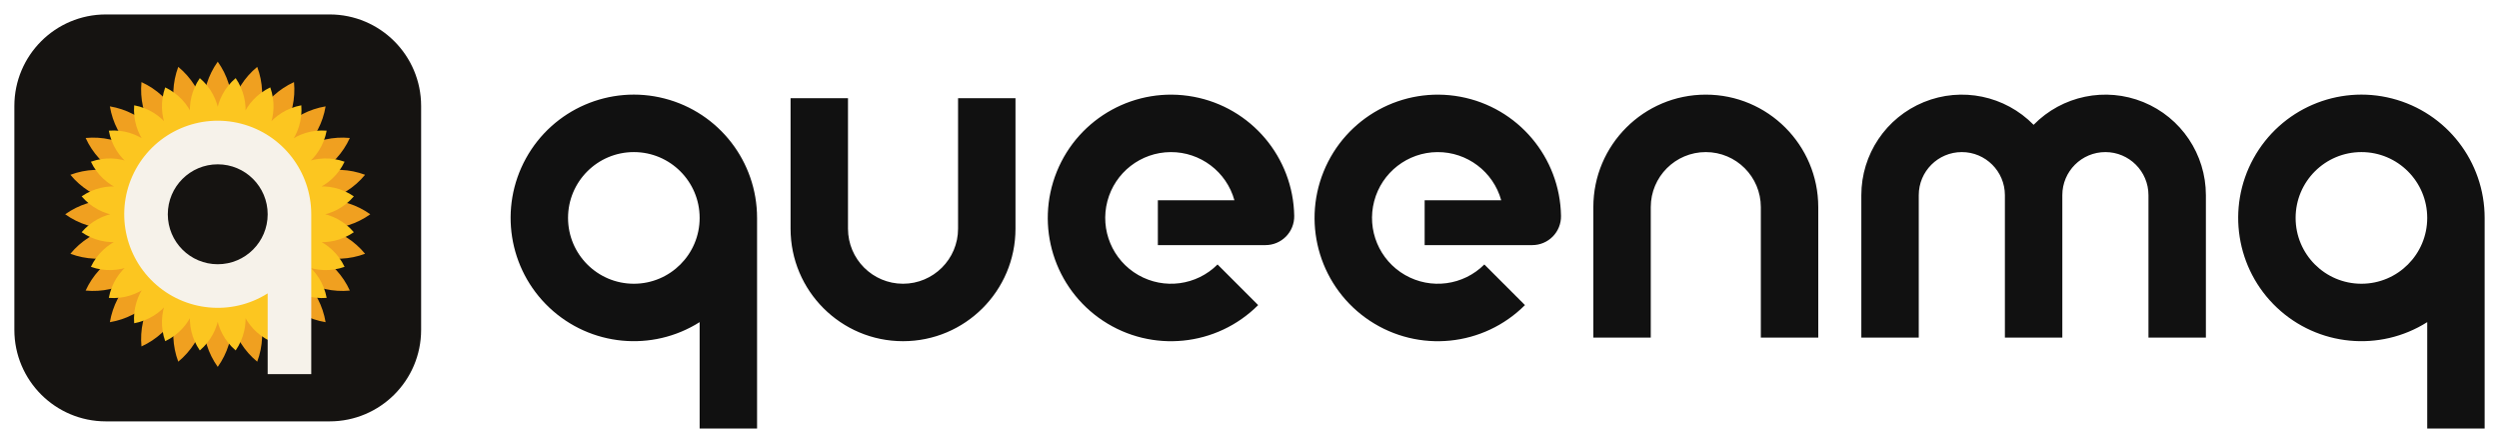
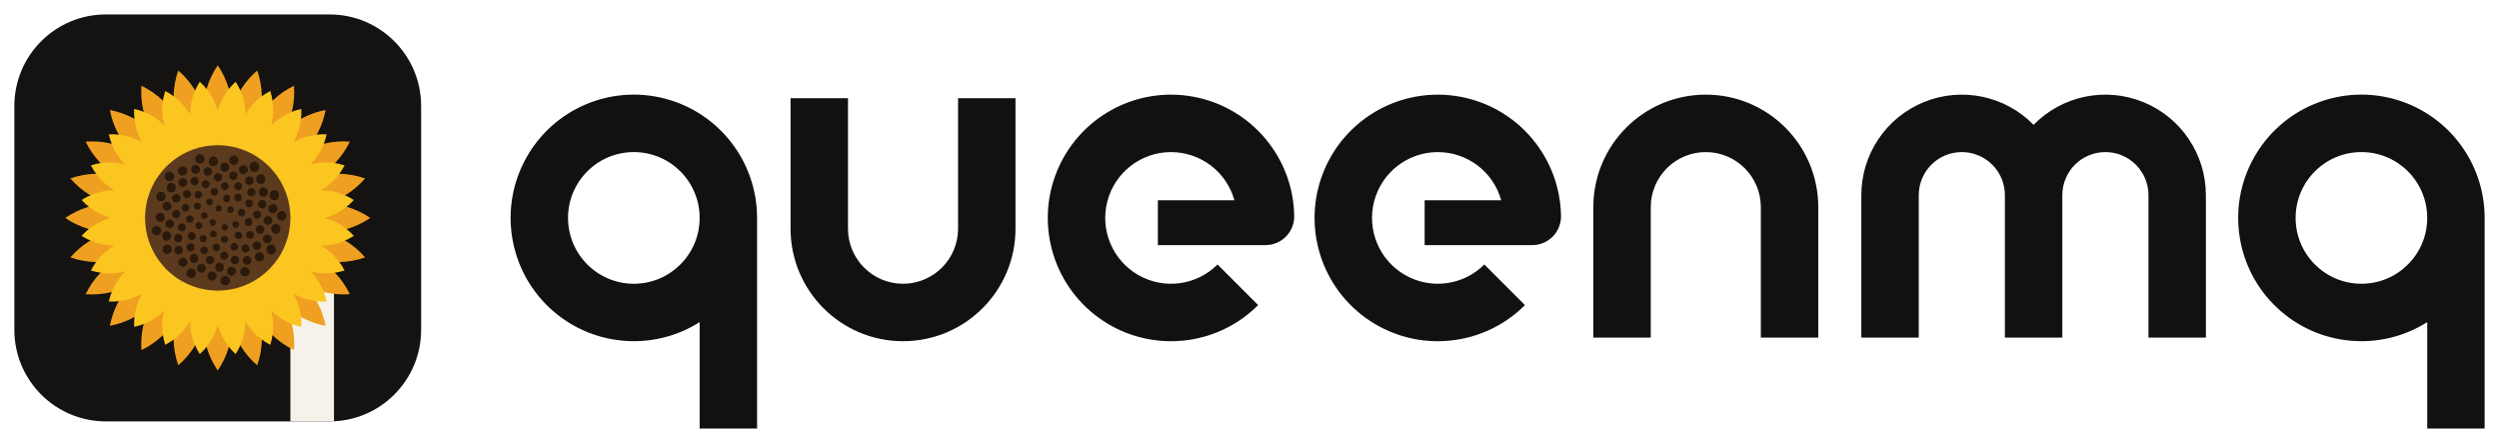
<svg xmlns="http://www.w3.org/2000/svg" viewBox="-6 -141 1044.4 185" width="1044" height="185">
-   <g id="icon" transform="translate(0,-135) scale(0.75893) translate(60.5,160)">
-     <rect x="-60.5" y="-160" width="224" height="224" rx="50.4" fill="#151311" />
-     <g id="petals-back" fill="#f0a020">
-       <path d="M51.5,-16A43.06,43.06 0 0 1 51.5,34A43.06,43.06 0 0 1 51.5,-16ZM42.7,-17.16A43.06,43.06 0 0 1 29.76,31.14A43.06,43.06 0 0 1 42.7,-17.16ZM34.5,-20.56A43.06,43.06 0 0 1 9.5,22.75A43.06,43.06 0 0 1 34.5,-20.56ZM27.46,-25.96A43.06,43.06 0 0 1 -7.9,9.4A43.06,43.06 0 0 1 27.46,-25.96ZM22.06,-33A43.06,43.06 0 0 1 -21.25,-8A43.06,43.06 0 0 1 22.06,-33ZM18.66,-41.2A43.06,43.06 0 0 1 -29.64,-28.26A43.06,43.06 0 0 1 18.66,-41.2ZM17.5,-50A43.06,43.06 0 0 1 -32.5,-50A43.06,43.06 0 0 1 17.5,-50ZM18.66,-58.8A43.06,43.06 0 0 1 -29.64,-71.74A43.06,43.06 0 0 1 18.66,-58.8ZM22.06,-67A43.06,43.06 0 0 1 -21.25,-92A43.06,43.06 0 0 1 22.06,-67ZM27.46,-74.04A43.06,43.06 0 0 1 -7.9,-109.4A43.06,43.06 0 0 1 27.46,-74.04ZM34.5,-79.44A43.06,43.06 0 0 1 9.5,-122.75A43.06,43.06 0 0 1 34.5,-79.44ZM42.7,-82.84A43.06,43.06 0 0 1 29.76,-131.14A43.06,43.06 0 0 1 42.7,-82.84ZM51.5,-84A43.06,43.06 0 0 1 51.5,-134A43.06,43.06 0 0 1 51.5,-84ZM60.3,-82.84A43.06,43.06 0 0 1 73.24,-131.14A43.06,43.06 0 0 1 60.3,-82.84ZM68.5,-79.44A43.06,43.06 0 0 1 93.5,-122.75A43.06,43.06 0 0 1 68.5,-79.44ZM75.54,-74.04A43.06,43.06 0 0 1 110.9,-109.4A43.06,43.06 0 0 1 75.54,-74.04ZM80.94,-67A43.06,43.06 0 0 1 124.25,-92A43.06,43.06 0 0 1 80.94,-67ZM84.34,-58.8A43.06,43.06 0 0 1 132.64,-71.74A43.06,43.06 0 0 1 84.34,-58.8ZM85.5,-50A43.06,43.06 0 0 1 135.5,-50A43.06,43.06 0 0 1 85.5,-50ZM84.34,-41.2A43.06,43.06 0 0 1 132.64,-28.26A43.06,43.06 0 0 1 84.34,-41.2ZM80.94,-33A43.06,43.06 0 0 1 124.25,-8A43.06,43.06 0 0 1 80.94,-33ZM75.54,-25.96A43.06,43.06 0 0 1 110.9,9.4A43.06,43.06 0 0 1 75.54,-25.96ZM68.5,-20.56A43.06,43.06 0 0 1 93.5,22.75A43.06,43.06 0 0 1 68.5,-20.56ZM60.3,-17.16A43.06,43.06 0 0 1 73.24,31.14A43.06,43.06 0 0 1 60.3,-17.16Z" />
-     </g>
-     <g id="petals-front" fill="#fcc620">
-       <path d="M47.06,-16.29A31.04,31.04 0 0 1 41.63,24.95A31.04,31.04 0 0 1 47.06,-16.29ZM38.49,-18.59A31.04,31.04 0 0 1 22.57,19.85A31.04,31.04 0 0 1 38.49,-18.59ZM30.8,-23.03A31.04,31.04 0 0 1 5.48,9.98A31.04,31.04 0 0 1 30.8,-23.03ZM24.53,-29.3A31.04,31.04 0 0 1 -8.48,-3.98A31.04,31.04 0 0 1 24.53,-29.3ZM20.09,-36.99A31.04,31.04 0 0 1 -18.35,-21.07A31.04,31.04 0 0 1 20.09,-36.99ZM17.79,-45.56A31.04,31.04 0 0 1 -23.45,-40.13A31.04,31.04 0 0 1 17.79,-45.56ZM17.79,-54.44A31.04,31.04 0 0 1 -23.45,-59.87A31.04,31.04 0 0 1 17.79,-54.44ZM20.09,-63.01A31.04,31.04 0 0 1 -18.35,-78.93A31.04,31.04 0 0 1 20.09,-63.01ZM24.53,-70.7A31.04,31.04 0 0 1 -8.48,-96.02A31.04,31.04 0 0 1 24.53,-70.7ZM30.8,-76.97A31.04,31.04 0 0 1 5.48,-109.98A31.04,31.04 0 0 1 30.8,-76.97ZM38.49,-81.41A31.04,31.04 0 0 1 22.57,-119.85A31.04,31.04 0 0 1 38.49,-81.41ZM47.06,-83.71A31.04,31.04 0 0 1 41.63,-124.95A31.04,31.04 0 0 1 47.06,-83.71ZM55.94,-83.71A31.04,31.04 0 0 1 61.37,-124.95A31.04,31.04 0 0 1 55.94,-83.71ZM64.51,-81.41A31.04,31.04 0 0 1 80.43,-119.85A31.04,31.04 0 0 1 64.51,-81.41ZM72.2,-76.97A31.04,31.04 0 0 1 97.52,-109.98A31.04,31.04 0 0 1 72.2,-76.97ZM78.47,-70.7A31.04,31.04 0 0 1 111.48,-96.02A31.04,31.04 0 0 1 78.47,-70.7ZM82.91,-63.01A31.04,31.04 0 0 1 121.35,-78.93A31.04,31.04 0 0 1 82.91,-63.01ZM85.21,-54.44A31.04,31.04 0 0 1 126.45,-59.87A31.04,31.04 0 0 1 85.21,-54.44ZM85.21,-45.56A31.04,31.04 0 0 1 126.45,-40.13A31.04,31.04 0 0 1 85.21,-45.56ZM82.91,-36.99A31.04,31.04 0 0 1 121.35,-21.07A31.04,31.04 0 0 1 82.91,-36.99ZM78.47,-29.3A31.04,31.04 0 0 1 111.48,-3.98A31.04,31.04 0 0 1 78.47,-29.3ZM72.2,-23.03A31.04,31.04 0 0 1 97.52,9.98A31.04,31.04 0 0 1 72.2,-23.03ZM64.51,-18.59A31.04,31.04 0 0 1 80.43,19.85A31.04,31.04 0 0 1 64.51,-18.59ZM55.94,-16.29A31.04,31.04 0 0 1 61.37,24.95A31.04,31.04 0 0 1 55.94,-16.29Z" />
-     </g>
-     <g id="q" fill="#f6f2ea">
-       <path d="M103,-50A51.5,51.5 0 1 0 79,-6.46L79,38L103,38ZM24,-50A27.5,27.5 0 0 1 79,-50A27.5,27.5 0 0 1 24,-50Z" />
-     </g>
+   <g id="icon" transform="translate(0,-135) scale(0.75893)">
+     <rect id="box" width="224" height="224" rx="50.4" fill="#151311" />
+     <path id="stem" fill="#f6f2ea" d="M152,112L176,112L176,224L152,224Z" />
+     <path id="petals-back" fill="#f0a020" d="M112,144A46.25,46.25 0 0 1 112,196A46.25,46.25 0 0 1 112,144ZM103.72,142.91A46.25,46.25 0 0 1 90.26,193.14A46.25,46.25 0 0 1 103.72,142.91ZM96,139.71A46.25,46.25 0 0 1 70,184.75A46.25,46.25 0 0 1 96,139.71ZM89.37,134.63A46.25,46.25 0 0 1 52.6,171.4A46.25,46.25 0 0 1 89.37,134.63ZM84.29,128A46.25,46.25 0 0 1 39.25,154A46.25,46.25 0 0 1 84.29,128ZM81.09,120.28A46.25,46.25 0 0 1 30.86,133.74A46.25,46.25 0 0 1 81.09,120.28ZM80,112A46.25,46.25 0 0 1 28,112A46.25,46.25 0 0 1 80,112ZM81.09,103.72A46.25,46.25 0 0 1 30.86,90.26A46.25,46.25 0 0 1 81.09,103.72ZM84.29,96A46.25,46.25 0 0 1 39.25,70A46.25,46.25 0 0 1 84.29,96ZM89.37,89.37A46.25,46.25 0 0 1 52.6,52.6A46.25,46.25 0 0 1 89.37,89.37ZM96,84.29A46.25,46.25 0 0 1 70,39.25A46.25,46.25 0 0 1 96,84.29ZM103.72,81.09A46.25,46.25 0 0 1 90.26,30.86A46.25,46.25 0 0 1 103.72,81.09ZM112,80A46.25,46.25 0 0 1 112,28A46.25,46.25 0 0 1 112,80ZM120.28,81.09A46.25,46.25 0 0 1 133.74,30.86A46.25,46.25 0 0 1 120.28,81.09ZM128,84.29A46.25,46.25 0 0 1 154,39.25A46.25,46.25 0 0 1 128,84.29ZM134.63,89.37A46.25,46.25 0 0 1 171.4,52.6A46.25,46.25 0 0 1 134.63,89.37ZM139.71,96A46.25,46.25 0 0 1 184.75,70A46.25,46.25 0 0 1 139.71,96ZM142.91,103.72A46.25,46.25 0 0 1 193.14,90.26A46.25,46.25 0 0 1 142.91,103.72ZM144,112A46.25,46.25 0 0 1 196,112A46.25,46.25 0 0 1 144,112ZM142.91,120.28A46.25,46.25 0 0 1 193.14,133.74A46.25,46.25 0 0 1 142.91,120.28ZM139.71,128A46.25,46.25 0 0 1 184.75,154A46.25,46.25 0 0 1 139.71,128ZM134.63,134.63A46.25,46.25 0 0 1 171.4,171.4A46.25,46.25 0 0 1 134.63,134.63ZM128,139.71A46.25,46.25 0 0 1 154,184.75A46.25,46.25 0 0 1 128,139.71ZM120.28,142.91A46.25,46.25 0 0 1 133.74,193.14A46.25,46.25 0 0 1 120.28,142.91Z" />
+     <path id="petals-front" fill="#fcc620" d="M107.82,143.73A33.7,33.7 0 0 1 102.13,186.95A33.7,33.7 0 0 1 107.82,143.73ZM99.75,141.56A33.7,33.7 0 0 1 83.07,181.85A33.7,33.7 0 0 1 99.75,141.56ZM92.52,137.39A33.7,33.7 0 0 1 65.98,171.98A33.7,33.7 0 0 1 92.52,137.39ZM86.61,131.48A33.7,33.7 0 0 1 52.02,158.02A33.7,33.7 0 0 1 86.61,131.48ZM82.44,124.25A33.7,33.7 0 0 1 42.15,140.93A33.7,33.7 0 0 1 82.44,124.25ZM80.27,116.18A33.7,33.7 0 0 1 37.05,121.87A33.7,33.7 0 0 1 80.27,116.18ZM80.27,107.82A33.7,33.7 0 0 1 37.05,102.13A33.7,33.7 0 0 1 80.27,107.82ZM82.44,99.75A33.7,33.7 0 0 1 42.15,83.07A33.7,33.7 0 0 1 82.44,99.75ZM86.61,92.52A33.7,33.7 0 0 1 52.02,65.98A33.7,33.7 0 0 1 86.61,92.52ZM92.52,86.61A33.7,33.7 0 0 1 65.98,52.02A33.7,33.7 0 0 1 92.52,86.61ZM99.75,82.44A33.7,33.7 0 0 1 83.07,42.15A33.7,33.7 0 0 1 99.75,82.44ZM107.82,80.27A33.7,33.7 0 0 1 102.13,37.05A33.7,33.7 0 0 1 107.82,80.27ZM116.18,80.27A33.7,33.7 0 0 1 121.87,37.05A33.7,33.7 0 0 1 116.18,80.27ZM124.25,82.44A33.7,33.7 0 0 1 140.93,42.15A33.7,33.7 0 0 1 124.25,82.44ZM131.48,86.61A33.7,33.7 0 0 1 158.02,52.02A33.7,33.7 0 0 1 131.48,86.61ZM137.39,92.52A33.7,33.7 0 0 1 171.98,65.98A33.7,33.7 0 0 1 137.39,92.52ZM141.56,99.75A33.7,33.7 0 0 1 181.85,83.07A33.7,33.7 0 0 1 141.56,99.75ZM143.73,107.82A33.7,33.7 0 0 1 186.95,102.13A33.7,33.7 0 0 1 143.73,107.82ZM143.73,116.18A33.7,33.7 0 0 1 186.95,121.87A33.7,33.7 0 0 1 143.73,116.18ZM141.56,124.25A33.7,33.7 0 0 1 181.85,140.93A33.7,33.7 0 0 1 141.56,124.25ZM137.39,131.48A33.7,33.7 0 0 1 171.98,158.02A33.7,33.7 0 0 1 137.39,131.48ZM131.48,137.39A33.7,33.7 0 0 1 158.02,171.98A33.7,33.7 0 0 1 131.48,137.39ZM124.25,141.56A33.7,33.7 0 0 1 140.93,181.85A33.7,33.7 0 0 1 124.25,141.56ZM116.18,143.73A33.7,33.7 0 0 1 121.87,186.95A33.7,33.7 0 0 1 116.18,143.73Z" />
+     <path id="core" fill="#5b3a1e" d="M72,112A40,40 0 1 0 152,112A40,40 0 1 0 72,112Z" />
+     <path id="seeds" fill="#2b1a0c" d="M107.56,114.52a1.69,1.69 0 1 0 3.37,0a1.69,1.69 0 1 0 -3.37,0zM110.73,106.74a1.73,1.73 0 1 0 3.46,0a1.73,1.73 0 1 0 -3.46,0zM114.16,117.13a1.77,1.77 0 1 0 3.54,0a1.77,1.77 0 1 0 -3.54,0zM102.85,110.7a1.8,1.8 0 1 0 3.6,0a1.8,1.8 0 1 0 -3.6,0zM117.22,107.52a1.82,1.82 0 1 0 3.65,0a1.82,1.82 0 1 0 -3.65,0zM107.78,120.83a1.85,1.85 0 1 0 3.7,0a1.85,1.85 0 1 0 -3.7,0zM105.58,103.24a1.87,1.87 0 1 0 3.74,0a1.87,1.87 0 1 0 -3.74,0zM120.02,115.62a1.89,1.89 0 1 0 3.78,0a1.89,1.89 0 1 0 -3.78,0zM99.74,116.27a1.91,1.91 0 1 0 3.82,0a1.91,1.91 0 1 0 -3.82,0zM115.07,101.31a1.93,1.93 0 1 0 3.85,0a1.93,1.93 0 1 0 -3.85,0zM113.76,123.81a1.94,1.94 0 1 0 3.89,0a1.94,1.94 0 1 0 -3.89,0zM98.86,105.52a1.96,1.96 0 1 0 3.92,0a1.96,1.96 0 1 0 -3.92,0zM123.16,109.11a1.98,1.98 0 1 0 3.95,0a1.98,1.98 0 1 0 -3.95,0zM101.98,123.42a1.99,1.99 0 1 0 3.98,0a1.99,1.99 0 1 0 -3.98,0zM108.14,97.67a2.01,2.01 0 1 0 4.01,0a2.01,2.01 0 1 0 -4.01,0zM121.39,121.62a2.02,2.02 0 1 0 4.04,0a2.02,2.02 0 1 0 -4.04,0zM94.6,112.64a2.03,2.03 0 1 0 4.07,0a2.03,2.03 0 1 0 -4.07,0zM121.17,100.83a2.05,2.05 0 1 0 4.09,0a2.05,2.05 0 1 0 -4.09,0zM109.19,128.25a2.06,2.06 0 1 0 4.12,0a2.06,2.06 0 1 0 -4.12,0zM99.24,99.19a2.07,2.07 0 1 0 4.15,0a2.07,2.07 0 1 0 -4.15,0zM126.86,114.28a2.09,2.09 0 1 0 4.17,0a2.09,2.09 0 1 0 -4.17,0zM95.54,122a2.1,2.1 0 1 0 4.19,0a2.1,2.1 0 1 0 -4.19,0zM113.82,94.54a2.11,2.11 0 1 0 4.22,0a2.11,2.11 0 1 0 -4.22,0zM118.97,127.86a2.12,2.12 0 1 0 4.24,0a2.12,2.12 0 1 0 -4.24,0zM92.1,106.33a2.13,2.13 0 1 0 4.26,0a2.13,2.13 0 1 0 -4.26,0zM127.13,104.02a2.14,2.14 0 1 0 4.29,0a2.14,2.14 0 1 0 -4.29,0zM102.36,129.88a2.15,2.15 0 1 0 4.31,0a2.15,2.15 0 1 0 -4.31,0zM103.15,93.42a2.16,2.16 0 1 0 4.33,0a2.16,2.16 0 1 0 -4.33,0zM127.61,121.35a2.17,2.17 0 1 0 4.35,0a2.17,2.17 0 1 0 -4.35,0zM90.05,117.21a2.18,2.18 0 1 0 4.37,0a2.18,2.18 0 1 0 -4.37,0zM121.04,94.53a2.19,2.19 0 1 0 4.39,0a2.19,2.19 0 1 0 -4.39,0zM113.37,132.8a2.2,2.2 0 1 0 4.41,0a2.2,2.2 0 1 0 -4.41,0zM92.84,98.88a2.21,2.21 0 1 0 4.43,0a2.21,2.21 0 1 0 -4.43,0zM131.46,110.2a2.22,2.22 0 1 0 4.45,0a2.22,2.22 0 1 0 -4.45,0zM94.78,128.2a2.23,2.23 0 1 0 4.47,0a2.23,2.23 0 1 0 -4.47,0zM109.87,89.61a2.24,2.24 0 1 0 4.49,0a2.24,2.24 0 1 0 -4.49,0zM125,128.81a2.25,2.25 0 1 0 4.5,0a2.25,2.25 0 1 0 -4.5,0zM86.84,109.88a2.26,2.26 0 1 0 4.52,0a2.26,2.26 0 1 0 -4.52,0zM128.29,97.91a2.27,2.27 0 1 0 4.54,0a2.27,2.27 0 1 0 -4.54,0zM105.5,135.22a2.28,2.28 0 1 0 4.56,0a2.28,2.28 0 1 0 -4.56,0zM96.99,91.78a2.29,2.29 0 1 0 4.58,0a2.29,2.29 0 1 0 -4.58,0zM133.02,118.39a2.3,2.3 0 1 0 4.59,0a2.3,2.3 0 1 0 -4.59,0zM87.93,123.17a2.3,2.3 0 1 0 4.61,0a2.3,2.3 0 1 0 -4.61,0zM118.29,88.79a2.31,2.31 0 1 0 4.63,0a2.31,2.31 0 1 0 -4.63,0zM119.12,135.18a2.32,2.32 0 1 0 4.64,0a2.32,2.32 0 1 0 -4.64,0zM86.8,101.16a2.33,2.33 0 1 0 4.66,0a2.33,2.33 0 1 0 -4.66,0zM134.11,104.46a2.34,2.34 0 1 0 4.68,0a2.34,2.34 0 1 0 -4.68,0zM96.58,134.3a2.35,2.35 0 1 0 4.69,0a2.35,2.35 0 1 0 -4.69,0zM104.16,86.46a2.35,2.35 0 1 0 4.71,0a2.35,2.35 0 1 0 -4.71,0zM131.15,127.28a2.36,2.36 0 1 0 4.72,0a2.36,2.36 0 1 0 -4.72,0zM83.19,115.3a2.37,2.37 0 1 0 4.74,0a2.37,2.37 0 1 0 -4.74,0zM127.06,91.51a2.38,2.38 0 1 0 4.76,0a2.38,2.38 0 1 0 -4.76,0zM110.6,139.15a2.39,2.39 0 1 0 4.77,0a2.39,2.39 0 1 0 -4.77,0zM90.36,92.47a2.39,2.39 0 1 0 4.79,0a2.39,2.39 0 1 0 -4.79,0zM137.23,113.41a2.4,2.4 0 1 0 4.8,0a2.4,2.4 0 1 0 -4.8,0zM88.07,129.78a2.41,2.41 0 1 0 4.82,0a2.41,2.41 0 1 0 -4.82,0zM113.48,84.1a2.42,2.42 0 1 0 4.83,0a2.42,2.42 0 1 0 -4.83,0zM125.69,135.4a2.42,2.42 0 1 0 4.85,0a2.42,2.42 0 1 0 -4.85,0zM81.64,105.57a2.43,2.43 0 1 0 4.86,0a2.43,2.43 0 1 0 -4.86,0zM134.71,97.75a2.44,2.44 0 1 0 4.87,0a2.44,2.44 0 1 0 -4.87,0zM100.56,139.72a2.44,2.44 0 1 0 4.89,0a2.44,2.44 0 1 0 -4.89,0zM97.36,85.27a2.45,2.45 0 1 0 4.9,0a2.45,2.45 0 1 0 -4.9,0zM136.8,123.57a2.46,2.46 0 1 0 4.92,0a2.46,2.46 0 1 0 -4.92,0zM81.4,121.97a2.47,2.47 0 1 0 4.93,0a2.47,2.47 0 1 0 -4.93,0zM123.65,85.44a2.47,2.47 0 1 0 4.94,0a2.47,2.47 0 1 0 -4.94,0zM117.1,141.35a2.48,2.48 0 1 0 4.96,0a2.48,2.48 0 1 0 -4.96,0zM83.91,95.36a2.49,2.49 0 1 0 4.97,0a2.49,2.49 0 1 0 -4.97,0zM139.86,106.94a2.49,2.49 0 1 0 4.99,0a2.49,2.49 0 1 0 -4.99,0zM90.4,136.41a2.5,2.5 0 1 0 5,0a2.5,2.5 0 1 0 -5,0zM107.07,80.88a2.51,2.51 0 1 0 5.01,0a2.51,2.51 0 1 0 -5.01,0zM132.46,133.46a2.51,2.51 0 1 0 5.03,0a2.51,2.51 0 1 0 -5.03,0zM77.82,111.69a2.52,2.52 0 1 0 5.04,0a2.52,2.52 0 1 0 -5.04,0zM133.19,90.7a2.53,2.53 0 1 0 5.05,0a2.53,2.53 0 1 0 -5.05,0zM106.35,143.95a2.53,2.53 0 1 0 5.06,0a2.53,2.53 0 1 0 -5.06,0zM90.05,86.17a2.54,2.54 0 1 0 5.08,0a2.54,2.54 0 1 0 -5.08,0zM141.43,117.98a2.55,2.55 0 1 0 5.09,0a2.55,2.55 0 1 0 -5.09,0zM81.65,129.3a2.55,2.55 0 1 0 5.1,0a2.55,2.55 0 1 0 -5.1,0zM118.31,80.26a2.56,2.56 0 1 0 5.12,0a2.56,2.56 0 1 0 -5.12,0zM124.43,141.58a2.56,2.56 0 1 0 5.13,0a2.56,2.56 0 1 0 -5.13,0zM78.19,100.25a2.57,2.57 0 1 0 5.14,0a2.57,2.57 0 1 0 -5.14,0zM140.59,99.49a2.58,2.58 0 1 0 5.15,0a2.58,2.58 0 1 0 -5.15,0zM94.8,142.46a2.58,2.58 0 1 0 5.17,0a2.58,2.58 0 1 0 -5.17,0zM99.55,79.47a2.59,2.59 0 1 0 5.18,0a2.59,2.59 0 1 0 -5.18,0zM138.82,129.43a2.6,2.6 0 1 0 5.19,0a2.6,2.6 0 1 0 -5.19,0zM75.73,119.06a2.6,2.6 0 1 0 5.2,0a2.6,2.6 0 1 0 -5.2,0zM129.57,83.89a2.61,2.61 0 1 0 5.21,0a2.61,2.61 0 1 0 -5.21,0zM113.52,146.56a2.61,2.61 0 1 0 5.23,0a2.61,2.61 0 1 0 -5.23,0zM82.84,89.18a2.62,2.62 0 1 0 5.24,0a2.62,2.62 0 1 0 -5.24,0zM144.56,110.89a2.62,2.62 0 1 0 5.25,0a2.62,2.62 0 1 0 -5.25,0z" />
  </g>
  <g id="letters" fill="#111111" transform="translate(207.4,0)">
    <path d="M103,-50A51.5,51.5 0 1 0 79,-6.46L79,38L103,38ZM24,-50A27.5,27.5 0 0 1 79,-50A27.5,27.5 0 0 1 24,-50ZM211,-100L211,-45.5A47,47 0 0 1 117,-45.5L117,-100L141,-100L141,-45.5A23,23 0 0 0 187,-45.5L187,-100ZM312.42,-13.58L295.45,-30.55A27.5,27.5 0 1 1 302.5,-57.36L270.5,-57.36L270.5,-38.64L315.49,-38.64A12,12 0 0 0 327.49,-50.83A51.5,51.5 0 1 0 312.42,-13.58ZM423.92,-13.58L406.95,-30.55A27.5,27.5 0 1 1 414,-57.36L382,-57.36L382,-38.64L426.99,-38.64A12,12 0 0 0 438.99,-50.83A51.5,51.5 0 1 0 423.92,-13.58ZM452.5,0L452.5,-54.5A47,47 0 0 1 546.5,-54.5L546.5,0L522.5,0L522.5,-54.5A23,23 0 0 0 476.5,-54.5L476.5,0ZM564.5,0L564.5,-59.5A42,42 0 0 1 636.5,-88.89A42,42 0 0 1 708.5,-59.5L708.5,0L684.5,0L684.5,-59.5A18,18 0 0 0 648.5,-59.5L648.5,0L624.5,0L624.5,-59.5A18,18 0 0 0 588.5,-59.5L588.5,0ZM825,-50A51.5,51.5 0 1 0 801,-6.46L801,38L825,38ZM746,-50A27.5,27.5 0 0 1 801,-50A27.5,27.5 0 0 1 746,-50Z" />
  </g>
</svg>
